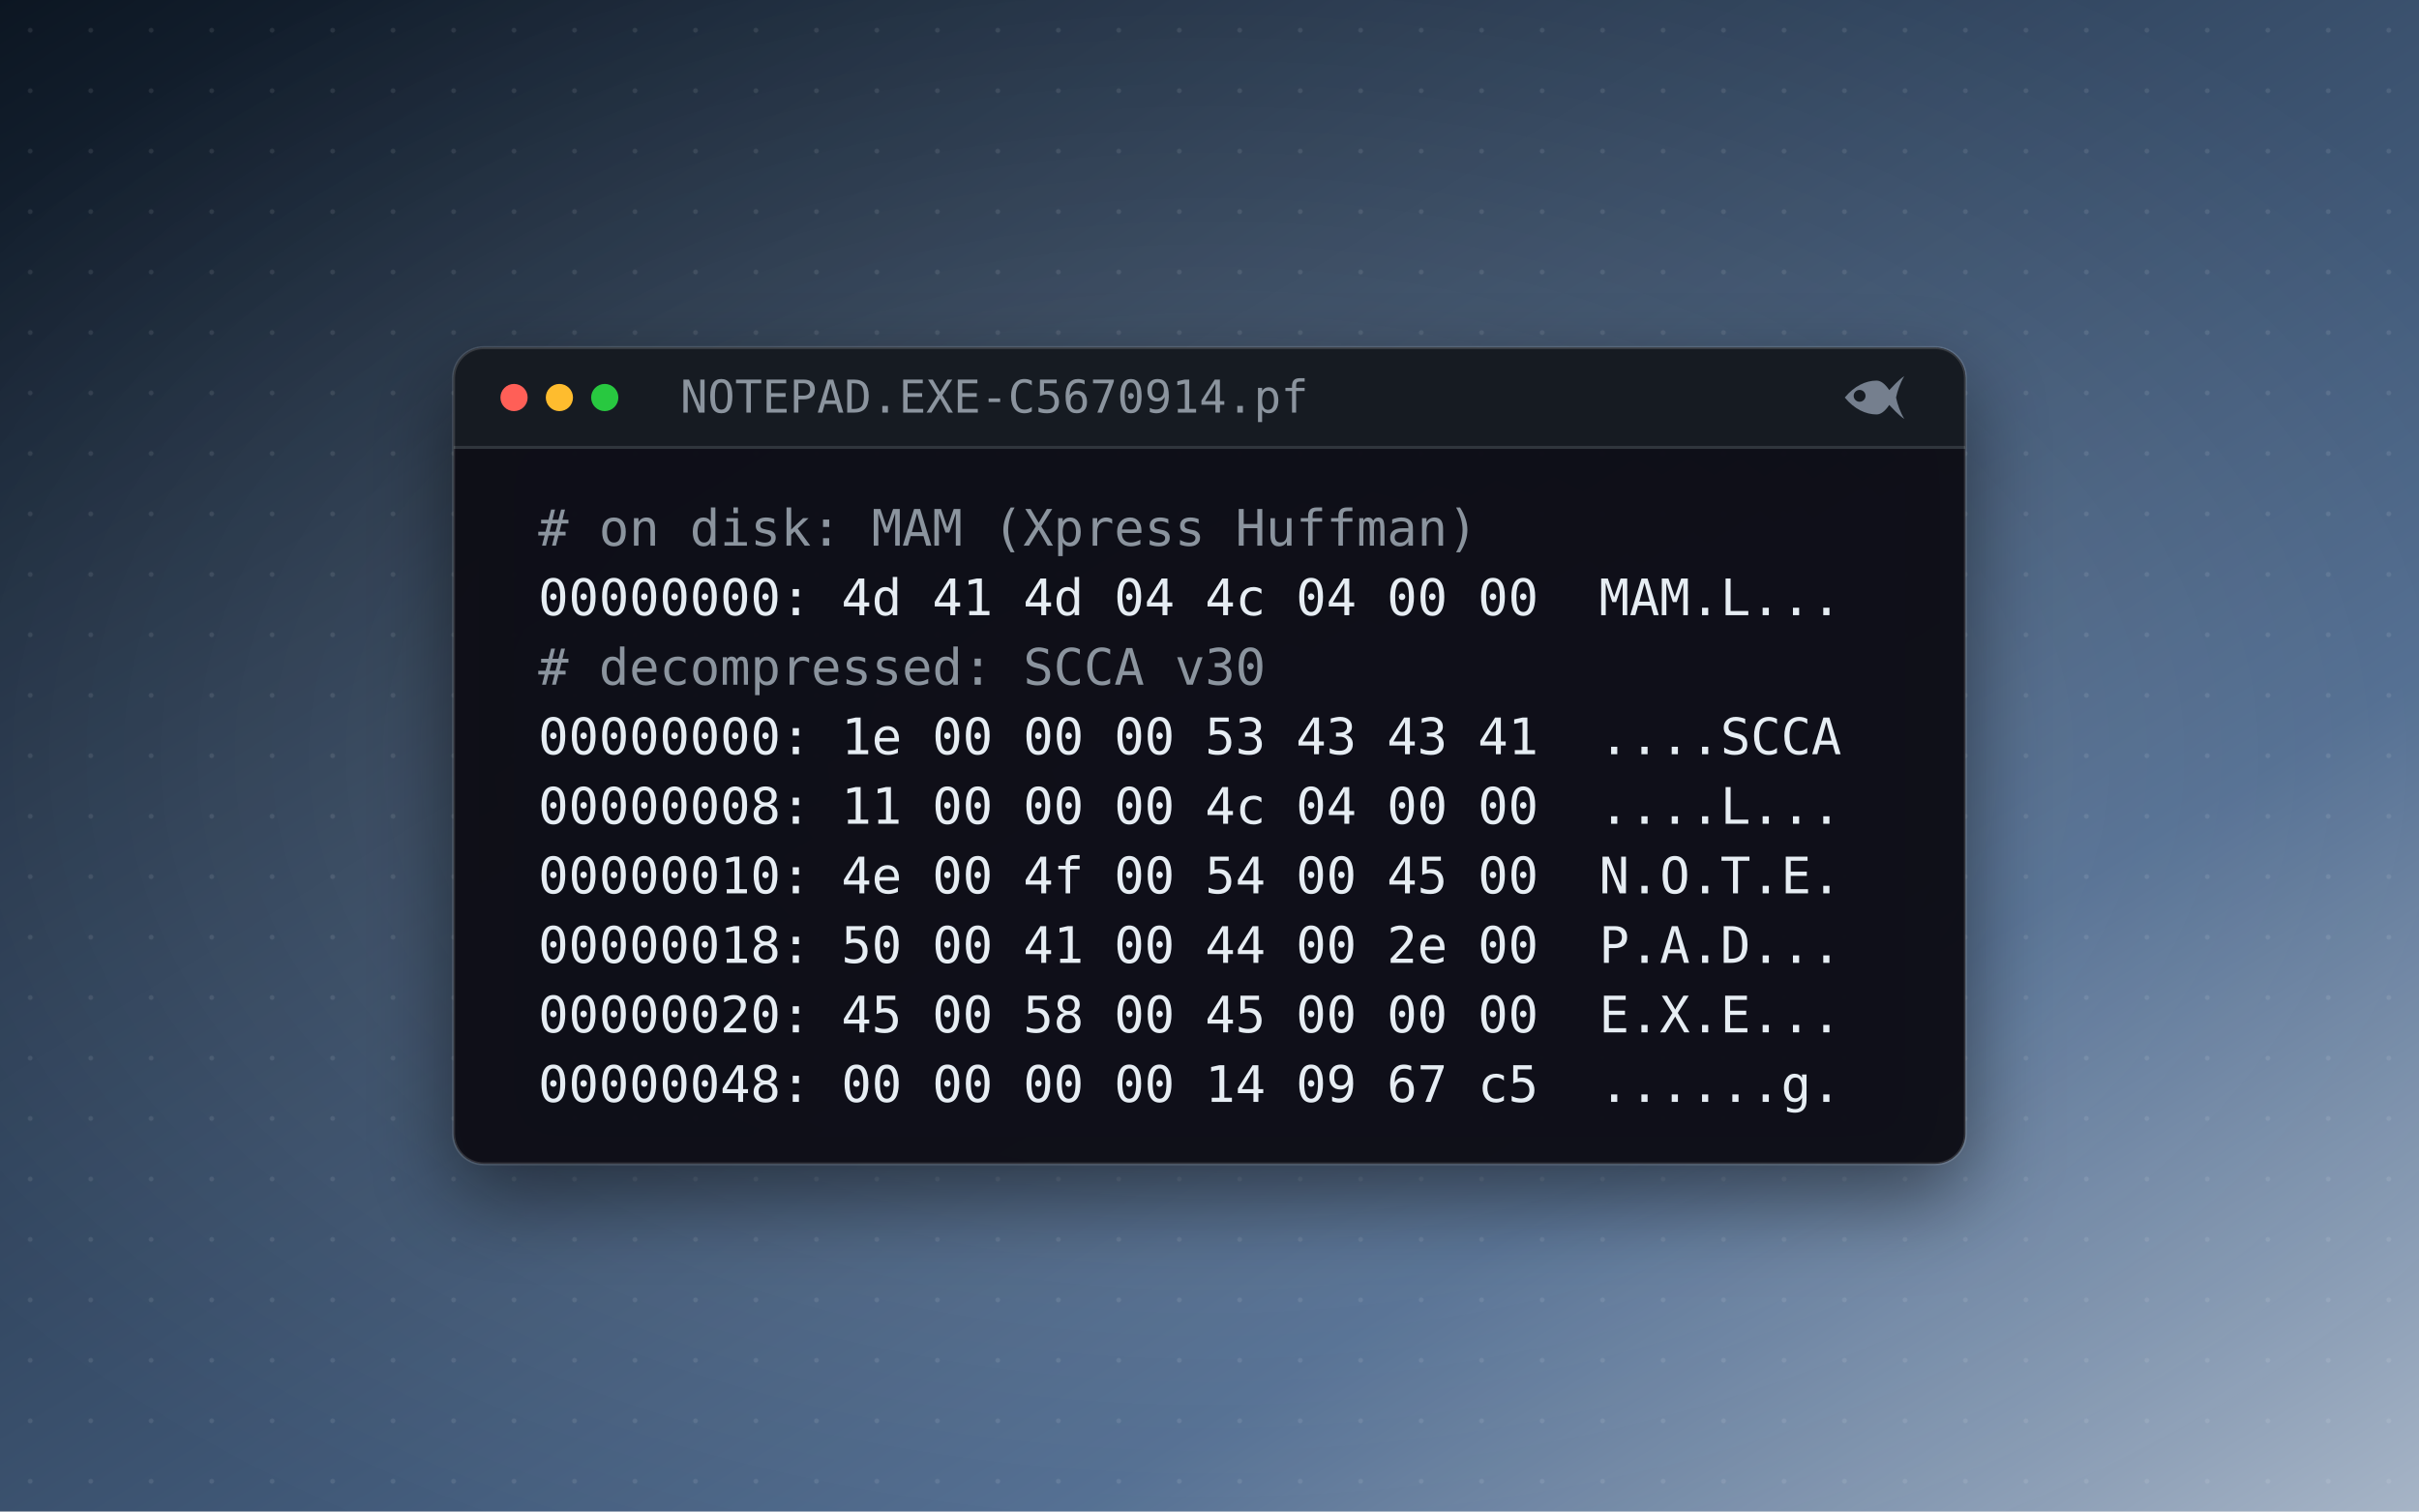
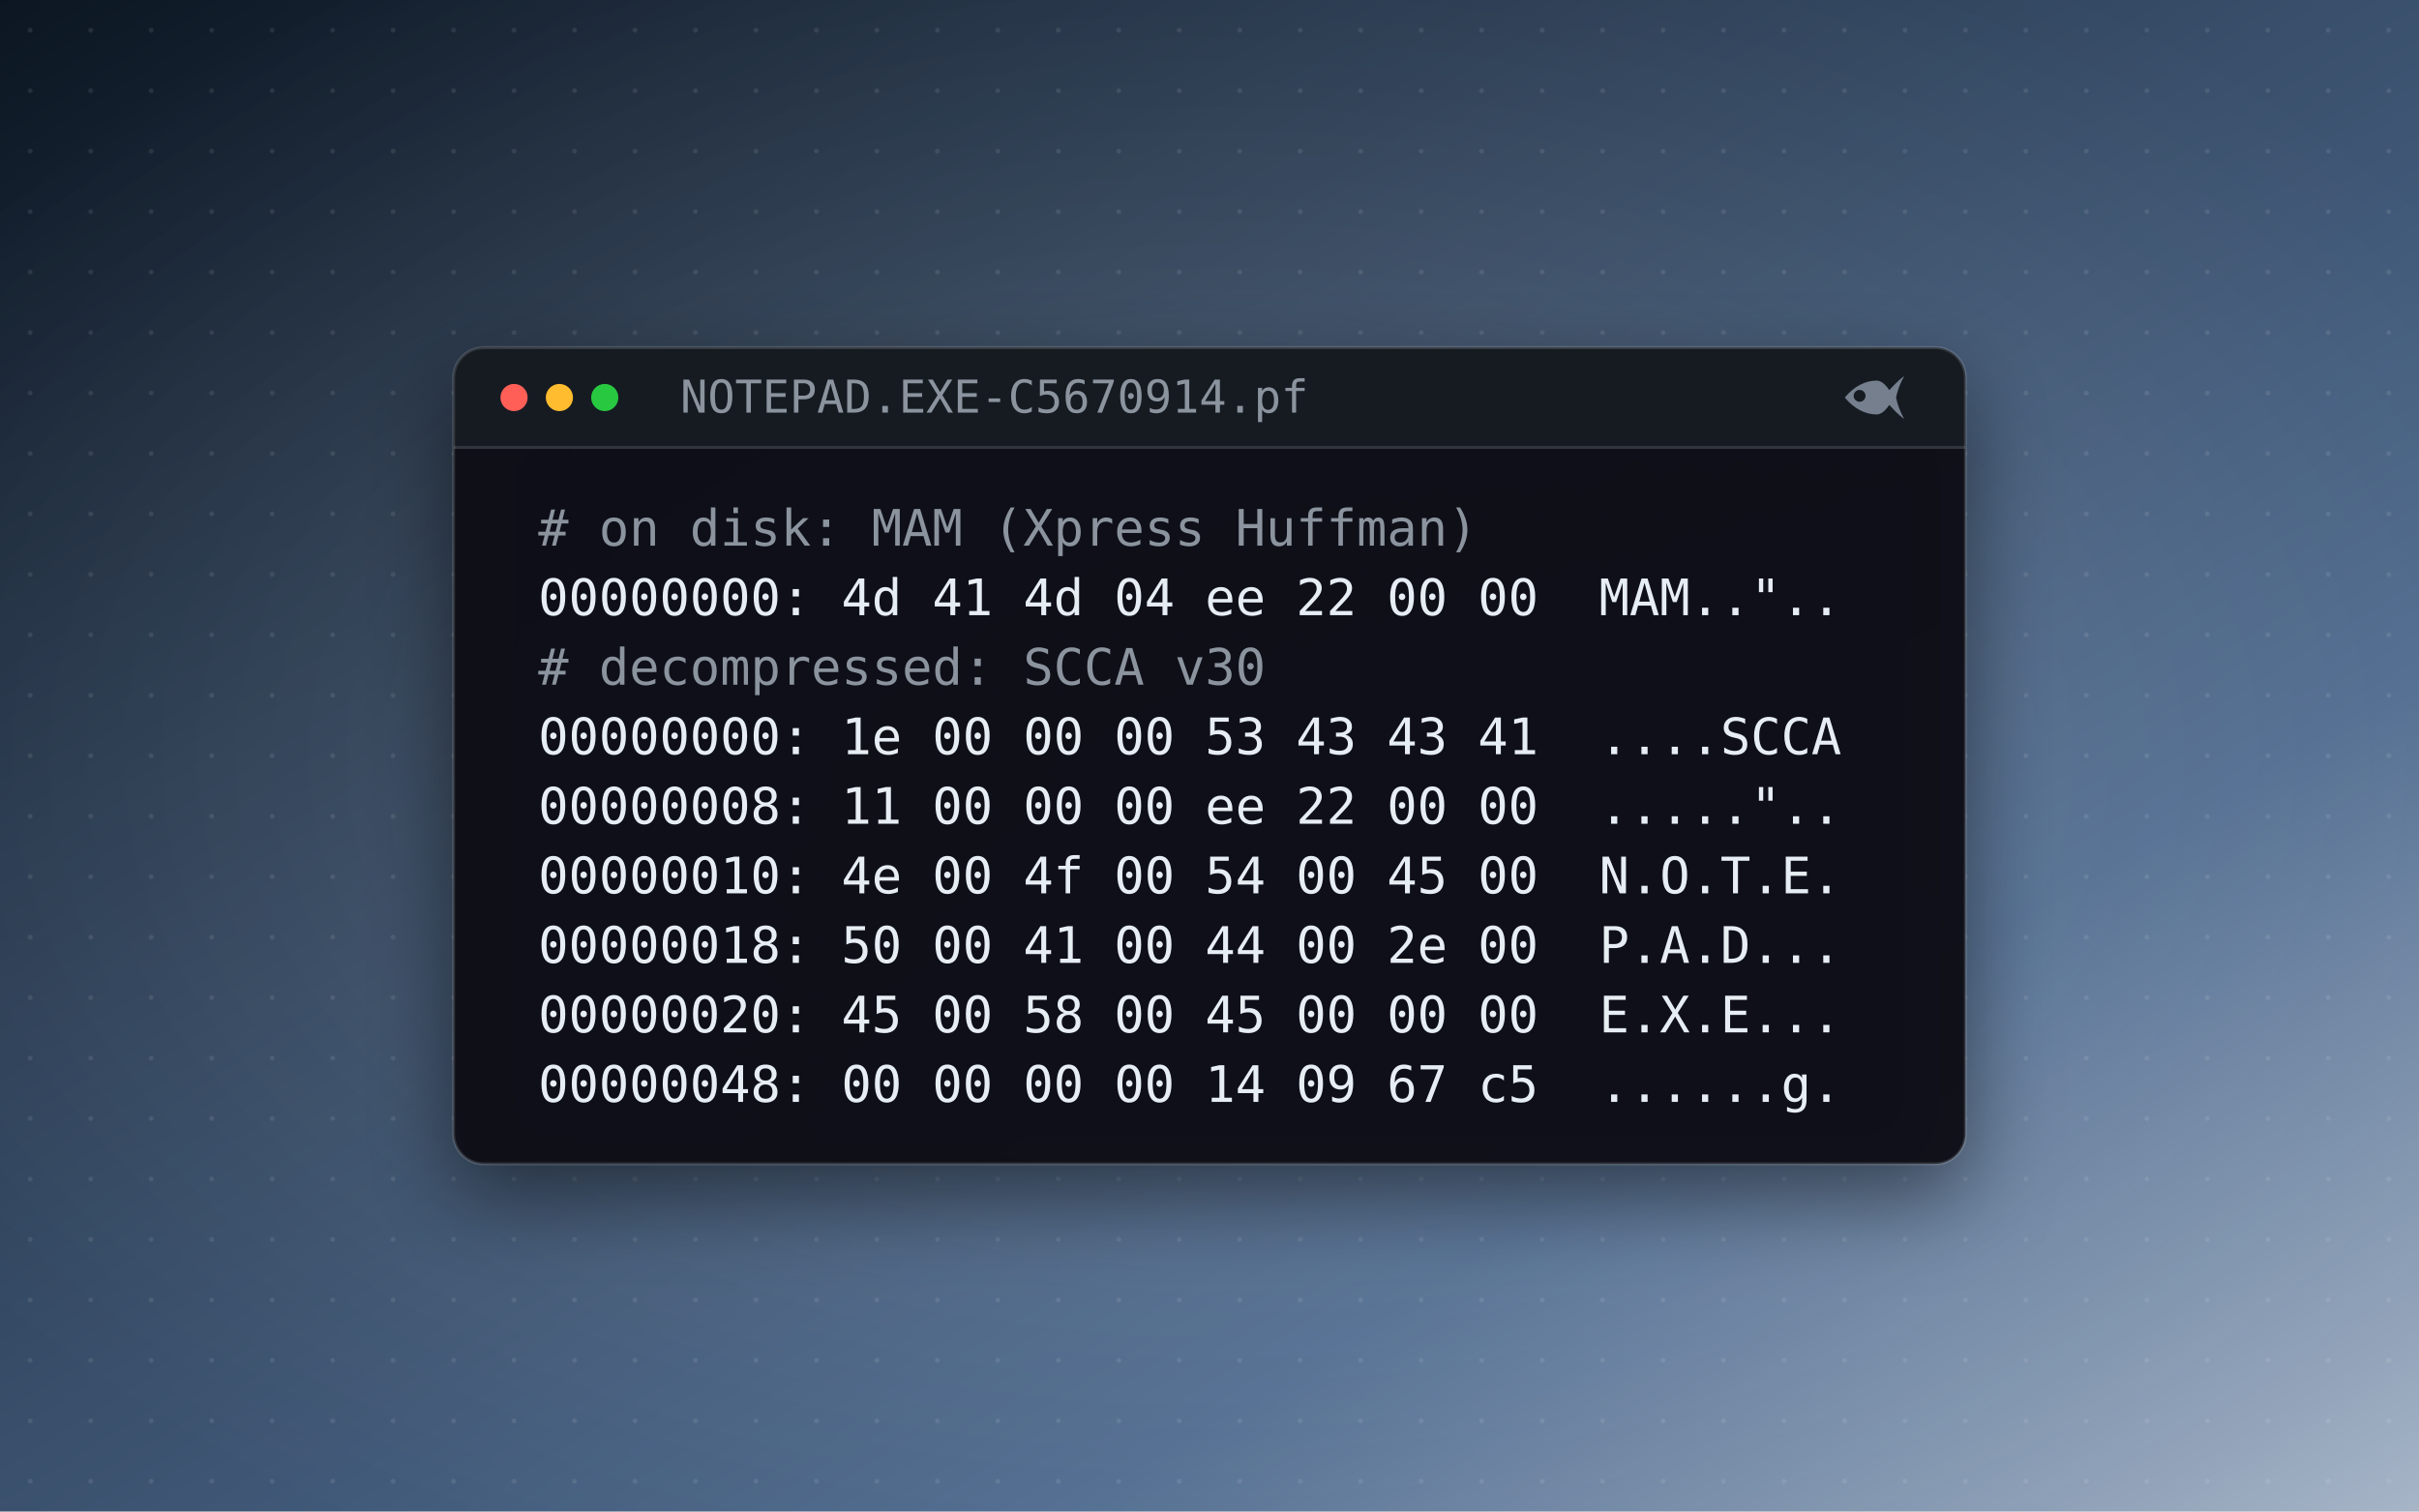
<svg xmlns="http://www.w3.org/2000/svg" viewBox="0 0 1600 1000" width="1600" height="1000" role="img" aria-label="NOTEPAD.EXE-C5670914.pf output">
  <defs>
    <linearGradient id="g" x1="0" y1="0" x2="1" y2="1">
      <stop offset="0" stop-color="#0c1622" />
      <stop offset="0.72" stop-color="#4f6b8f" />
      <stop offset="1" stop-color="#a7b5c7" />
    </linearGradient>
    <radialGradient id="glow" cx="0.5" cy="0.5" r="0.62">
      <stop offset="0" stop-color="#ffffff" stop-opacity="0.16" />
      <stop offset="1" stop-color="#ffffff" stop-opacity="0" />
    </radialGradient>
    <pattern id="dots" width="40" height="40" patternUnits="userSpaceOnUse">
      <circle cx="20" cy="20" r="1.6" fill="#ffffff" fill-opacity="0.09" />
    </pattern>
    <filter id="sh" x="-10%" y="-20%" width="120%" height="150%">
      <feDropShadow dx="0" dy="22" stdDeviation="28" flood-color="#000000" flood-opacity="0.5" />
    </filter>
  </defs>
  <rect width="1600" height="1000" fill="url(#g)" />
  <rect width="1600" height="1000" fill="url(#dots)" />
  <rect width="1600" height="1000" fill="url(#glow)" />
  <rect x="300.0" y="230.0" width="1000.0" height="540.0" rx="20" fill="#0d1117" fill-opacity="0.96" filter="url(#sh)" />
  <path d="M300.0 296.0V250.0a20 20 0 0 1 20 -20H1280.0a20 20 0 0 1 20 20V296.0Z" fill="#161b22" />
  <line x1="300.0" y1="296.0" x2="1300.0" y2="296.0" stroke="#30363d" stroke-width="2" />
  <rect x="300.0" y="230.0" width="1000.0" height="540.0" rx="20" fill="none" stroke="#ffffff" stroke-opacity="0.14" stroke-width="2" />
  <circle cx="340.0" cy="263.0" r="9" fill="#ff5f57" />
  <circle cx="370.0" cy="263.0" r="9" fill="#febc2e" />
  <circle cx="400.0" cy="263.0" r="9" fill="#28c840" />
  <g transform="translate(1216.0,240.6) scale(0.7)" opacity="0.65">
    <path fill-rule="evenodd" d="M6 32c9-11 20-16 30-16C40 16 44 19 48 25C51 22 56.5 15.5 62.25 11.75C58.38 18.12 55.69 25.81 54.44 32C55.69 38.19 58.38 45.88 62.25 52.25C56.5 48.5 51 42 48 39C44 45 40 48 36 48c-10 0-21-5-30-16z M20 24.8a5.6 5.6 0 1 0 0 11.2 5.6 5.6 0 1 0 0-11.2z" fill="#a7b5c7" />
  </g>
  <g font-family="ui-monospace, SFMono-Regular, Menlo, Consolas, 'DejaVu Sans Mono', monospace">
    <text x="450.0" y="273.0" font-size="30" fill="#8b949e" xml:space="preserve">NOTEPAD.EXE-C5670914.pf</text>
    <g font-size="33.3">
      <text x="356.0" y="361.0" fill="#8b949e" xml:space="preserve"># on disk: MAM (Xpress Huffman)</text>
-       <text x="356.0" y="407.0" fill="#e6edf3" xml:space="preserve">00000000: 4d 41 4d 04 4c 04 00 00  MAM.L...</text>
+       <text x="356.0" y="407.0" fill="#e6edf3" xml:space="preserve">00000000: 4d 41 4d 04 ee 22 00 00  MAM.."..</text>
      <text x="356.0" y="453.0" fill="#8b949e" xml:space="preserve"># decompressed: SCCA v30</text>
      <text x="356.0" y="499.0" fill="#e6edf3" xml:space="preserve">00000000: 1e 00 00 00 53 43 43 41  ....SCCA</text>
-       <text x="356.0" y="545.0" fill="#e6edf3" xml:space="preserve">00000008: 11 00 00 00 4c 04 00 00  ....L...</text>
+       <text x="356.0" y="545.0" fill="#e6edf3" xml:space="preserve">00000008: 11 00 00 00 ee 22 00 00  ....."..</text>
      <text x="356.0" y="591.0" fill="#e6edf3" xml:space="preserve">00000010: 4e 00 4f 00 54 00 45 00  N.O.T.E.</text>
      <text x="356.0" y="637.0" fill="#e6edf3" xml:space="preserve">00000018: 50 00 41 00 44 00 2e 00  P.A.D...</text>
      <text x="356.0" y="683.0" fill="#e6edf3" xml:space="preserve">00000020: 45 00 58 00 45 00 00 00  E.X.E...</text>
      <text x="356.0" y="729.0" fill="#e6edf3" xml:space="preserve">00000048: 00 00 00 00 14 09 67 c5  ......g.</text>
    </g>
  </g>
</svg>
